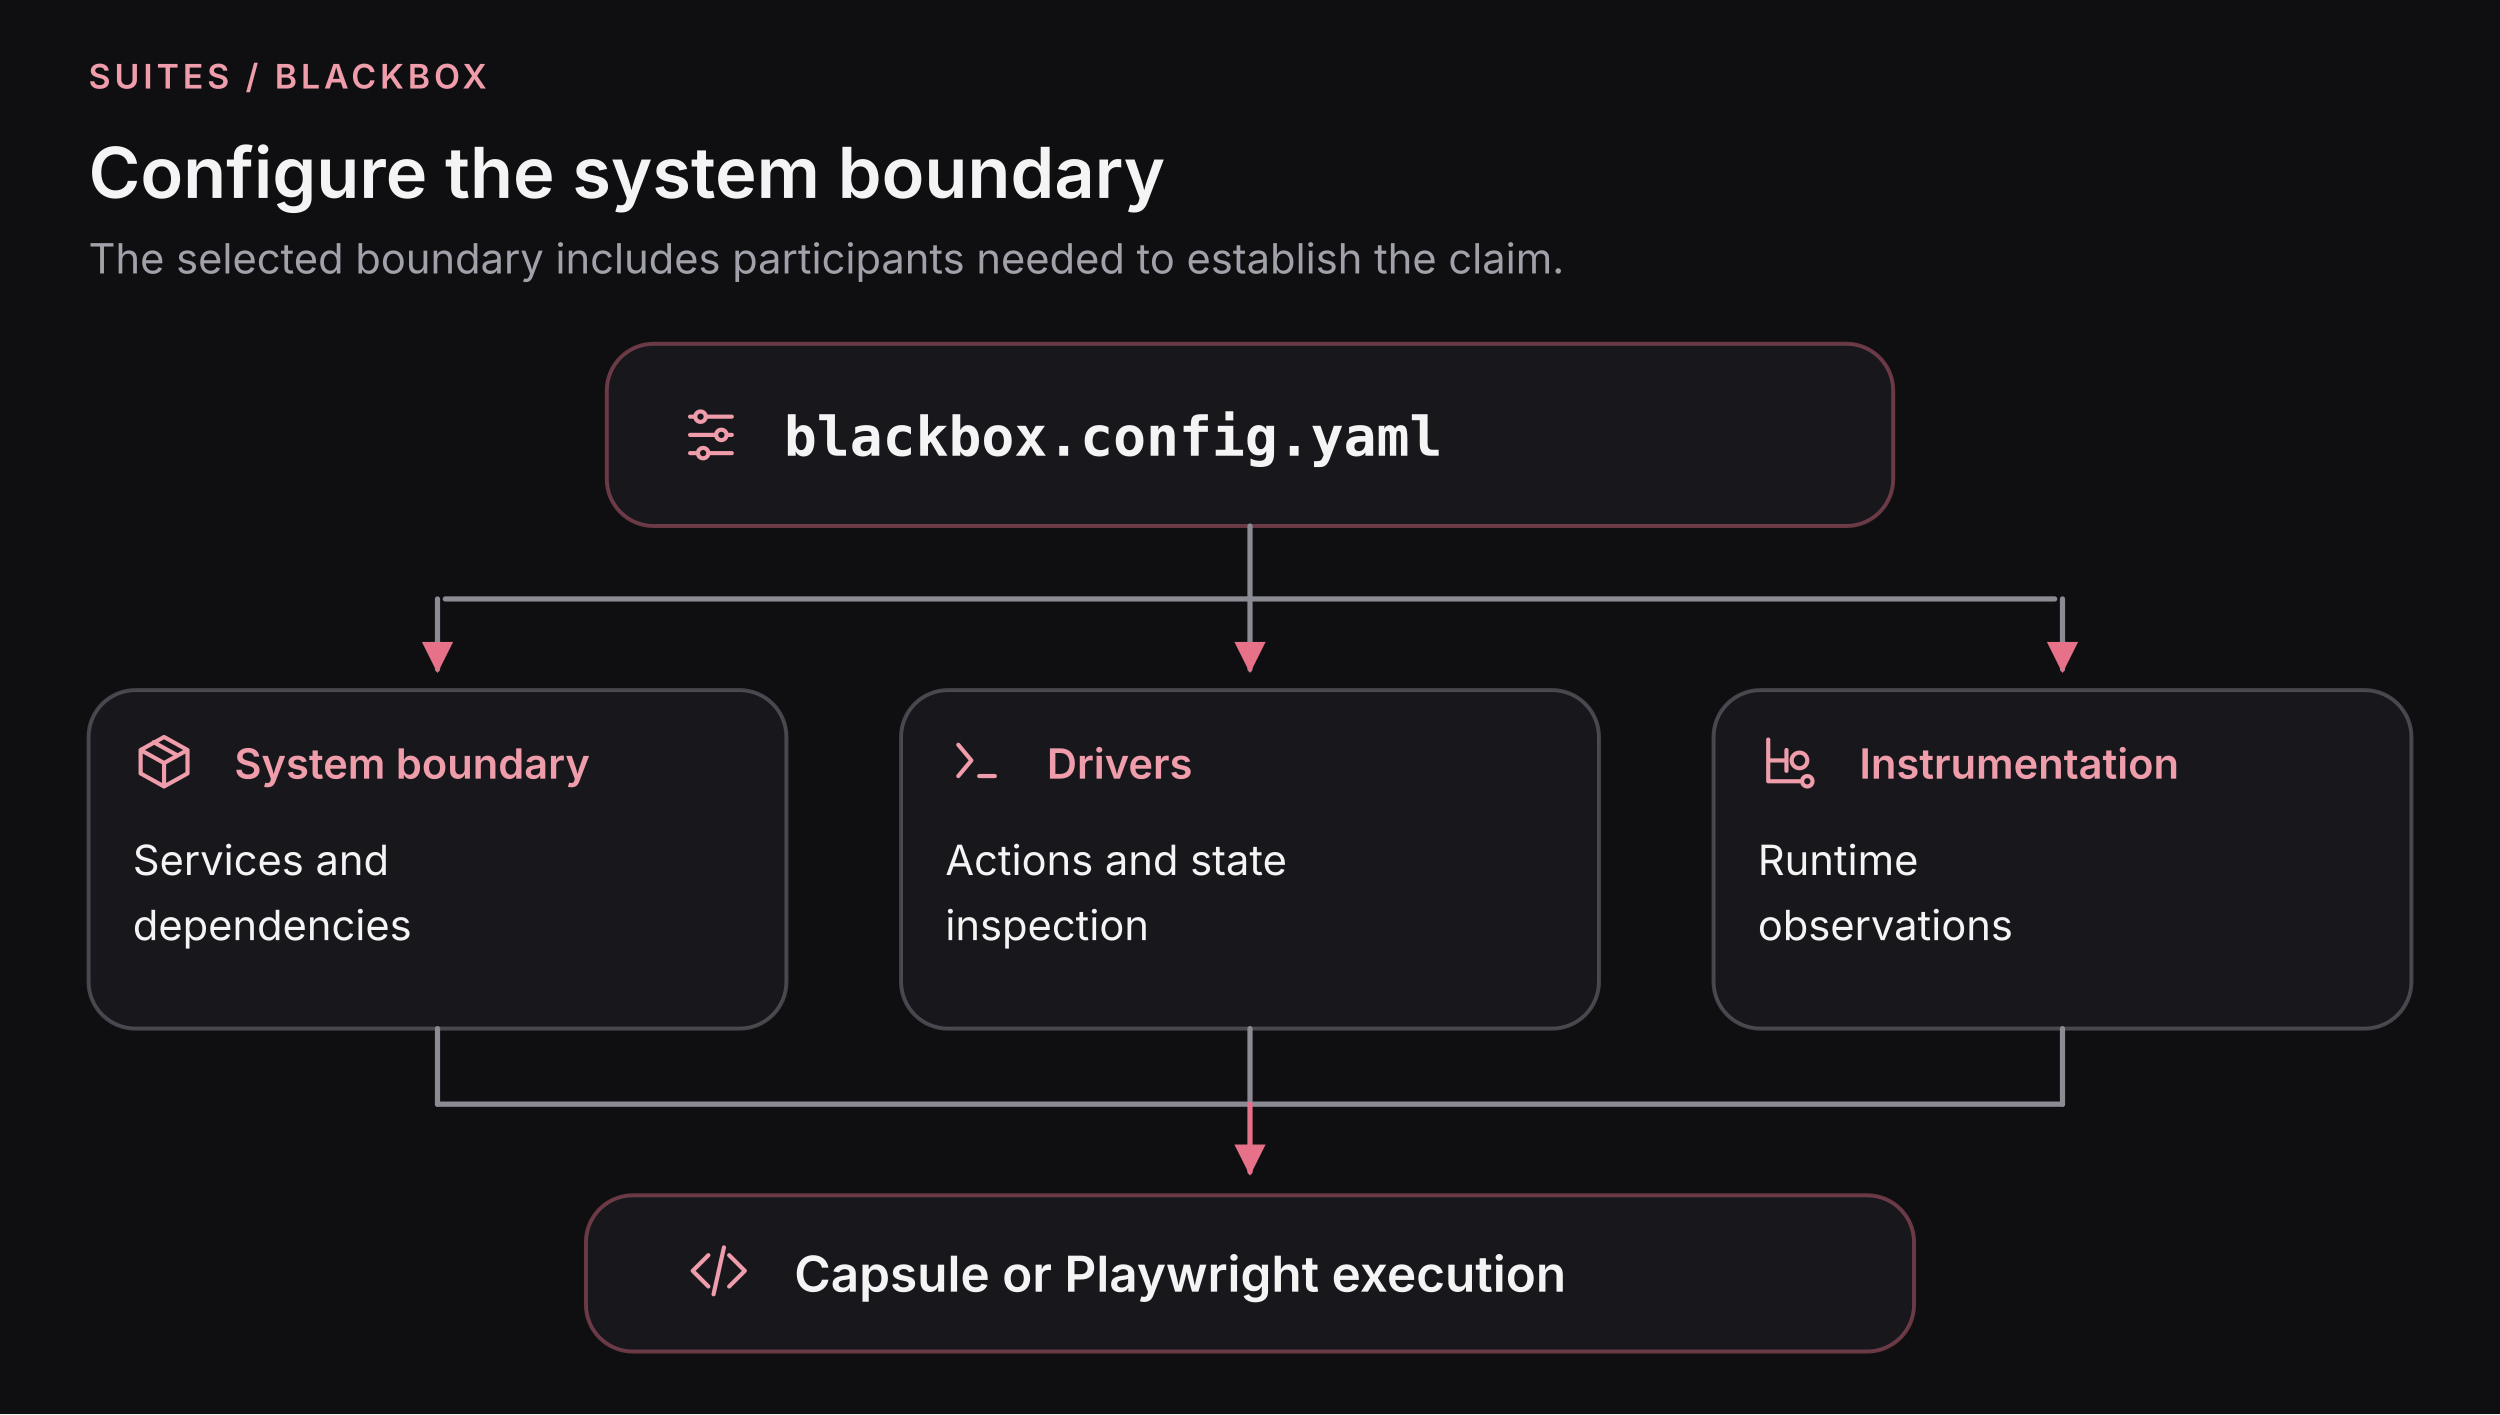
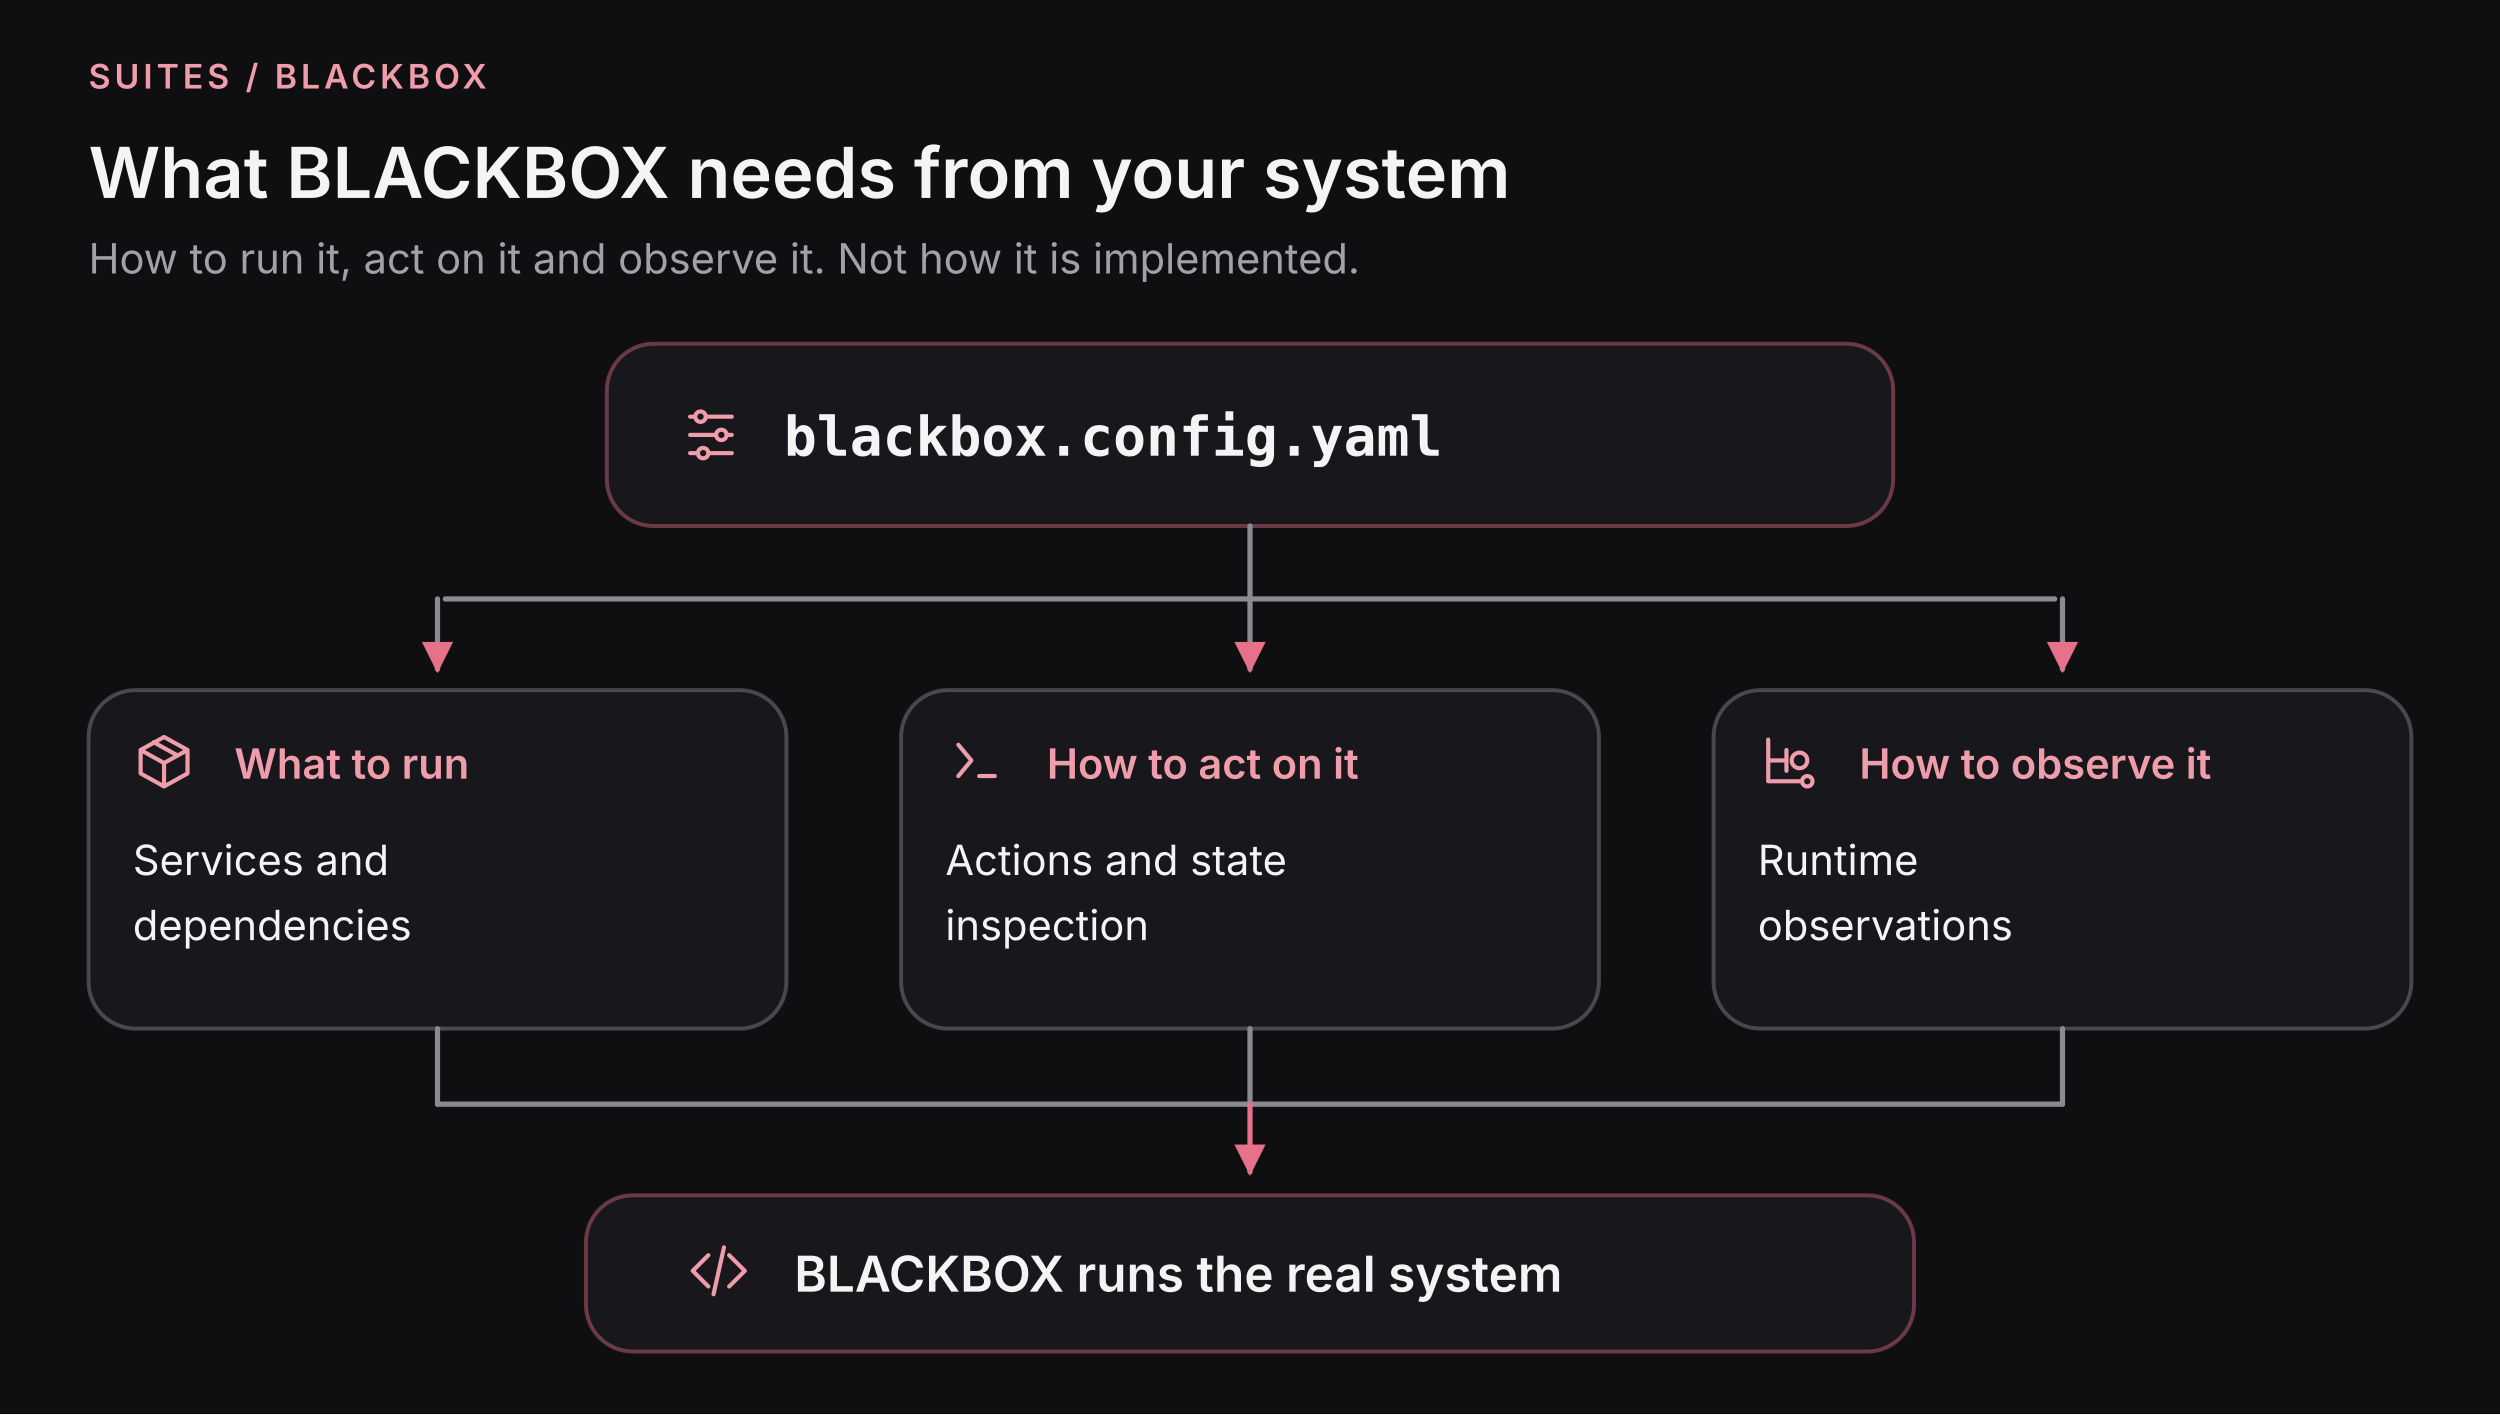
<svg xmlns="http://www.w3.org/2000/svg" width="960" height="543" viewBox="0 0 960 543" role="img" aria-labelledby="title desc">
  <defs>
    <marker id="arrow" viewBox="0 0 8 8" refX="7" refY="4" markerWidth="6" markerHeight="6" orient="auto">
      <path d="M0 0 8 4 0 8Z" fill="#E67189" />
    </marker>
  </defs>
  <rect width="960" height="543" fill="#0F0F12" />
  <text x="34" y="34" fill="#EF9DAB" font-family="Geist, Inter, Arial, sans-serif" font-size="13" font-weight="600" letter-spacing="1.5">SUITES / BLACKBOX</text>
-   <text x="34" y="76" fill="#F4F4F5" font-family="Geist, Inter, Arial, sans-serif" font-size="27" font-weight="600">Configure the system boundary</text>
-   <text x="34" y="105" fill="#A1A1AA" font-family="Geist, Inter, Arial, sans-serif" font-size="16" font-weight="400">The selected boundary includes participants needed to establish the claim.</text>
+   <text x="34" y="76" fill="#F4F4F5" font-family="Geist, Inter, Arial, sans-serif" font-size="27" font-weight="600">What BLACKBOX needs from your system</text>
+   <text x="34" y="105" fill="#A1A1AA" font-family="Geist, Inter, Arial, sans-serif" font-size="16" font-weight="400">How to run it, act on it and observe it. Not how it is implemented.</text>
  <rect x="233" y="132" width="494" height="70" rx="18" fill="#17171C" stroke="#E67189" stroke-opacity="0.42" stroke-width="1.5" />
  <svg x="261" y="155" width="24" height="24" viewBox="0 0 24 24" fill="none" stroke="#EF9DAB" stroke-width="1.6" stroke-linecap="round" stroke-linejoin="round" aria-hidden="true">
    <path d="M4 5h16M4 12h16M4 19h16" />
    <circle cx="8" cy="5" r="2" fill="#17171C" />
    <circle cx="16" cy="12" r="2" fill="#17171C" />
    <circle cx="9" cy="19" r="2" fill="#17171C" />
  </svg>
  <text x="301" y="175" fill="#F4F4F5" font-family="Geist Mono, SFMono-Regular, Consolas, monospace" font-size="21" font-weight="600">blackbox.config.yaml</text>
  <path d="M480 202 V230" fill="none" stroke="#8B8B94" stroke-width="2" stroke-linecap="round" stroke-linejoin="round" />
  <path d="M171 230 H789" fill="none" stroke="#8B8B94" stroke-width="2" stroke-linecap="round" stroke-linejoin="round" />
  <path d="M168 230 V257" fill="none" stroke="#8B8B94" stroke-width="2" stroke-linecap="round" stroke-linejoin="round" marker-end="url(#arrow)" />
  <rect x="34" y="265" width="268" height="130" rx="18" fill="#17171C" stroke="#8B8B94" stroke-opacity="0.44" stroke-width="1.5" />
  <svg x="51" y="280" width="24" height="24" viewBox="0 0 24 24" fill="none" stroke="#EF9DAB" stroke-width="1.6" stroke-linecap="round" stroke-linejoin="round" aria-hidden="true">
    <path d="m12 3 9 5v9l-9 5-9-5V8l9-5ZM3 8l9 5 9-5M12 13v9M8 5l9 5" />
  </svg>
-   <text x="90" y="299" fill="#EF9DAB" font-family="Geist, Inter, Arial, sans-serif" font-size="16" font-weight="600">System boundary</text>
+   <text x="90" y="299" fill="#EF9DAB" font-family="Geist, Inter, Arial, sans-serif" font-size="16" font-weight="600">What to run</text>
  <text x="51" y="336" fill="#F4F4F5" font-family="Geist, Inter, Arial, sans-serif" font-size="16" font-weight="400">Services and</text>
  <text x="51" y="361" fill="#F4F4F5" font-family="Geist, Inter, Arial, sans-serif" font-size="16" font-weight="400">dependencies</text>
  <path d="M480 230 V257" fill="none" stroke="#8B8B94" stroke-width="2" stroke-linecap="round" stroke-linejoin="round" marker-end="url(#arrow)" />
  <rect x="346" y="265" width="268" height="130" rx="18" fill="#17171C" stroke="#8B8B94" stroke-opacity="0.44" stroke-width="1.5" />
  <svg x="363" y="280" width="24" height="24" viewBox="0 0 24 24" fill="none" stroke="#EF9DAB" stroke-width="1.6" stroke-linecap="round" stroke-linejoin="round" aria-hidden="true">
    <path d="m5 6 5 6-5 6M13 18h6" />
  </svg>
-   <text x="402" y="299" fill="#EF9DAB" font-family="Geist, Inter, Arial, sans-serif" font-size="16" font-weight="600">Drivers</text>
+   <text x="402" y="299" fill="#EF9DAB" font-family="Geist, Inter, Arial, sans-serif" font-size="16" font-weight="600">How to act on it</text>
  <text x="363" y="336" fill="#F4F4F5" font-family="Geist, Inter, Arial, sans-serif" font-size="16" font-weight="400">Actions and state</text>
  <text x="363" y="361" fill="#F4F4F5" font-family="Geist, Inter, Arial, sans-serif" font-size="16" font-weight="400">inspection</text>
  <path d="M792 230 V257" fill="none" stroke="#8B8B94" stroke-width="2" stroke-linecap="round" stroke-linejoin="round" marker-end="url(#arrow)" />
  <rect x="658" y="265" width="268" height="130" rx="18" fill="#17171C" stroke="#8B8B94" stroke-opacity="0.44" stroke-width="1.5" />
  <svg x="675" y="280" width="24" height="24" viewBox="0 0 24 24" fill="none" stroke="#EF9DAB" stroke-width="1.6" stroke-linecap="round" stroke-linejoin="round" aria-hidden="true">
    <path d="M4 4v8h7m-7 0v8h12M11 8v8" />
    <circle cx="16" cy="12" r="3" />
    <circle cx="19" cy="20" r="2" />
  </svg>
-   <text x="714" y="299" fill="#EF9DAB" font-family="Geist, Inter, Arial, sans-serif" font-size="16" font-weight="600">Instrumentation</text>
+   <text x="714" y="299" fill="#EF9DAB" font-family="Geist, Inter, Arial, sans-serif" font-size="16" font-weight="600">How to observe it</text>
  <text x="675" y="336" fill="#F4F4F5" font-family="Geist, Inter, Arial, sans-serif" font-size="16" font-weight="400">Runtime</text>
  <text x="675" y="361" fill="#F4F4F5" font-family="Geist, Inter, Arial, sans-serif" font-size="16" font-weight="400">observations</text>
  <path d="M168 395 V424" fill="none" stroke="#8B8B94" stroke-width="2" stroke-linecap="round" stroke-linejoin="round" />
  <path d="M480 395 V424" fill="none" stroke="#8B8B94" stroke-width="2" stroke-linecap="round" stroke-linejoin="round" />
  <path d="M792 395 V424" fill="none" stroke="#8B8B94" stroke-width="2" stroke-linecap="round" stroke-linejoin="round" />
  <path d="M168 424 H792" fill="none" stroke="#8B8B94" stroke-width="2" stroke-linecap="round" stroke-linejoin="round" />
  <path d="M480 424 V450" fill="none" stroke="#E67189" stroke-width="2" stroke-linecap="round" stroke-linejoin="round" marker-end="url(#arrow)" />
  <rect x="225" y="459" width="510" height="60" rx="18" fill="#17171C" stroke="#E67189" stroke-opacity="0.42" stroke-width="1.5" />
  <svg x="264" y="476" width="24" height="24" viewBox="0 0 24 24" fill="none" stroke="#EF9DAB" stroke-width="1.6" stroke-linecap="round" stroke-linejoin="round" aria-hidden="true">
    <path d="m8 6-6 6 6 6m8-12 6 6-6 6M14 3l-4 18" />
  </svg>
-   <text x="305" y="496" fill="#F4F4F5" font-family="Geist, Inter, Arial, sans-serif" font-size="19" font-weight="600">Capsule or Playwright execution</text>
+   <text x="305" y="496" fill="#F4F4F5" font-family="Geist, Inter, Arial, sans-serif" font-size="19" font-weight="600">BLACKBOX runs the real system</text>
</svg>
